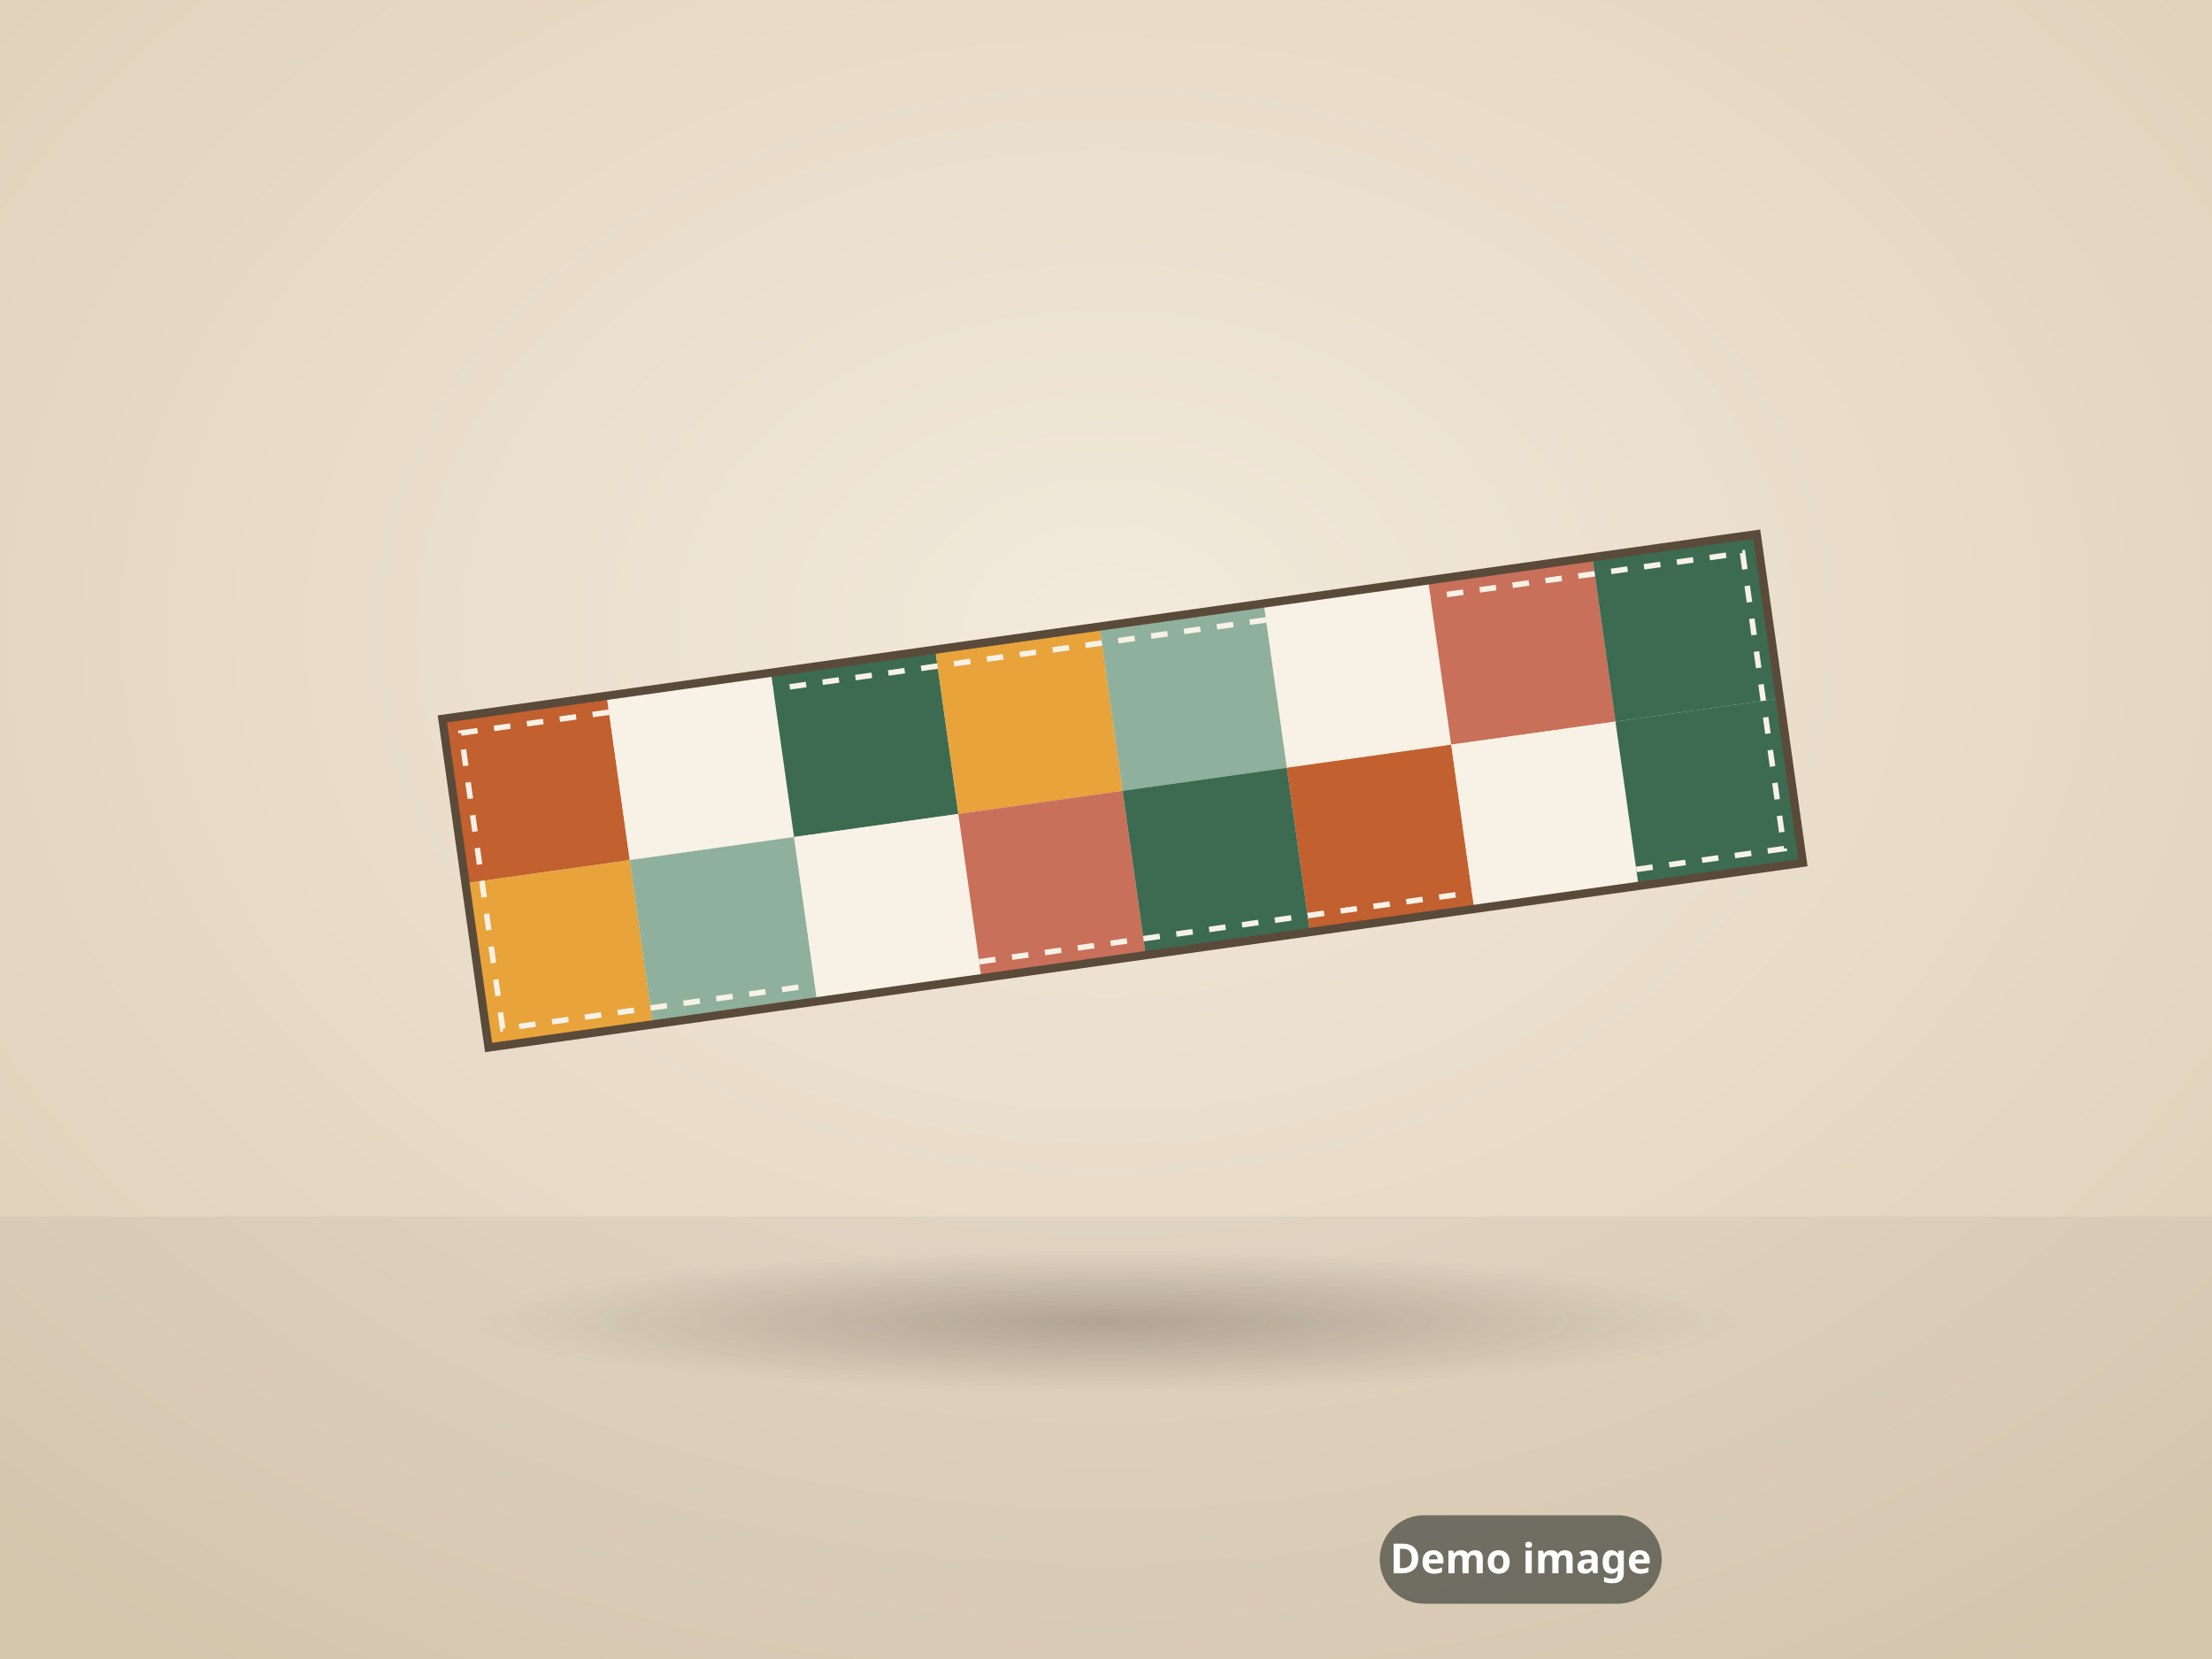
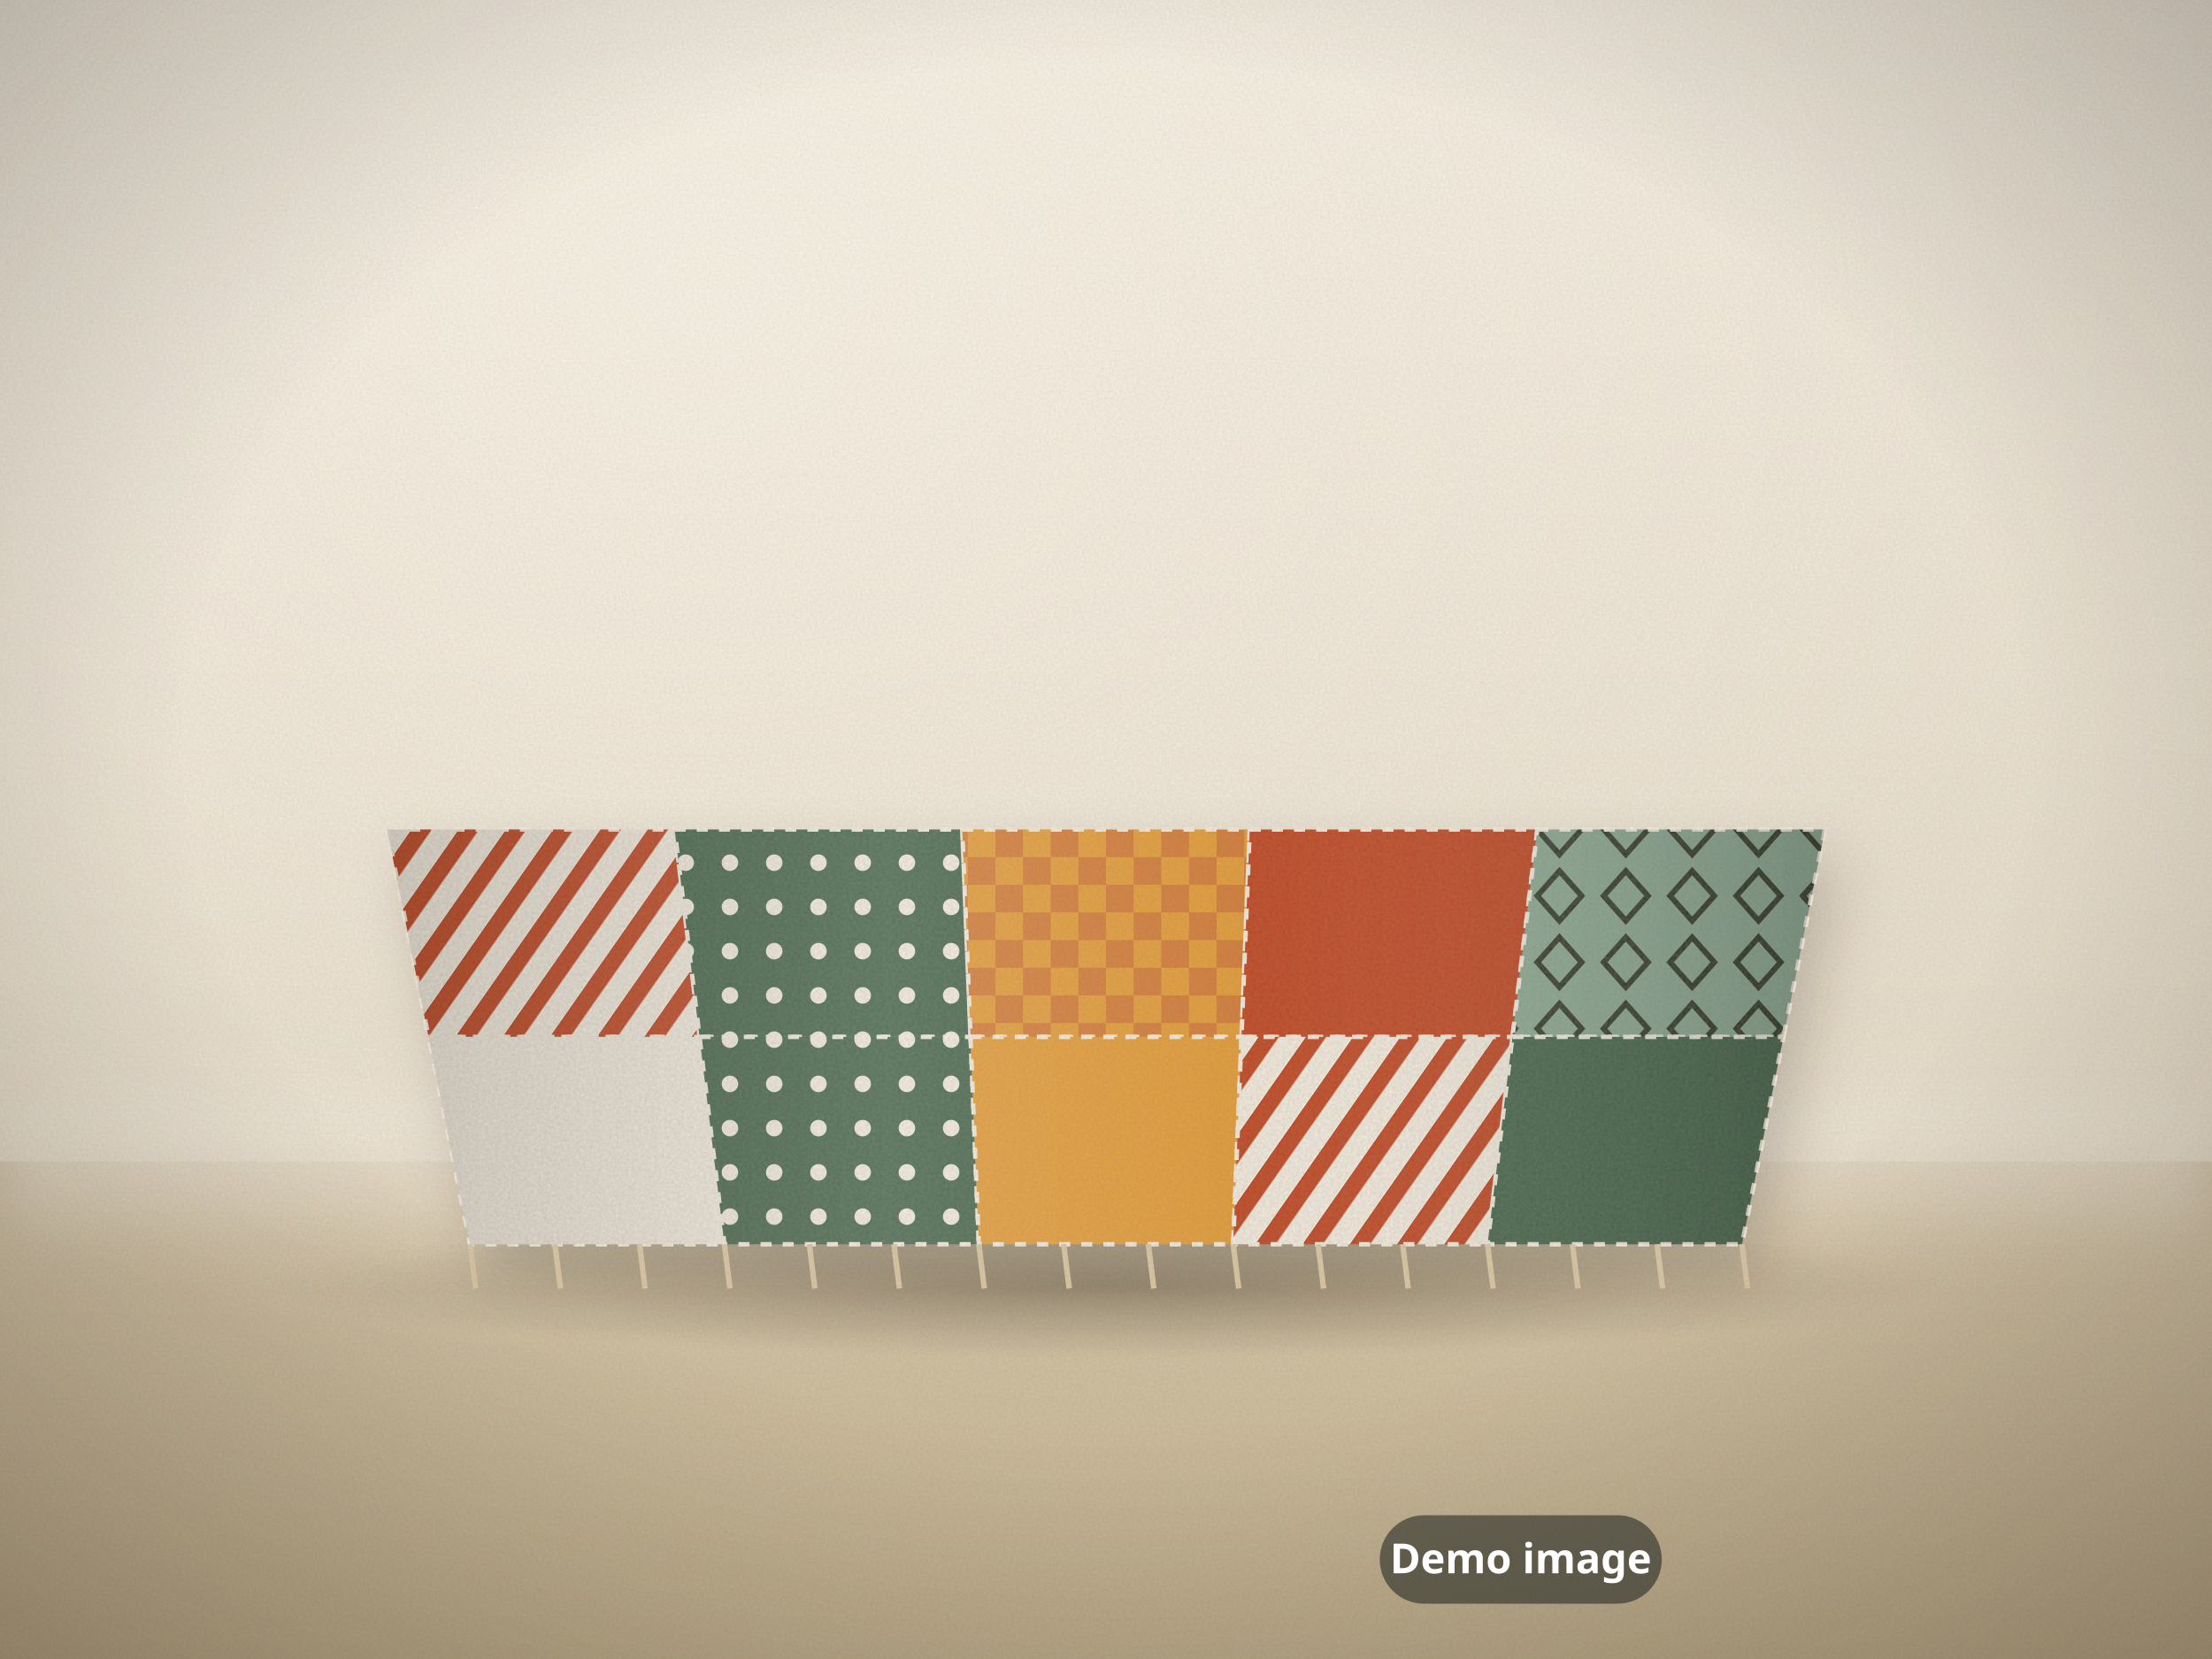
<svg xmlns="http://www.w3.org/2000/svg" viewBox="0 0 800 600" role="img" aria-label="Demo image: Patchwork table runner">
  <defs>
-     <radialGradient id="bg" cx="50%" cy="38%" r="75%">
-       <stop offset="0" stop-color="#f3eadc" />
-       <stop offset="1" stop-color="#ddcdb4" />
+     <filter id="fiber" x="-5%" y="-5%" width="110%" height="110%">
+       <feTurbulence type="fractalNoise" baseFrequency="0.85" numOctaves="3" seed="4" result="n" />
+       <feColorMatrix in="n" type="matrix" values="0 0 0 0 0.35  0 0 0 0 0.25  0 0 0 0 0.15  0 0 0 0.28 0" result="t" />
+       <feComposite in="t" in2="SourceGraphic" operator="in" result="tm" />
+       <feMerge>
+         <feMergeNode in="SourceGraphic" />
+         <feMergeNode in="tm" />
+       </feMerge>
+     </filter>
+     <filter id="grain" x="0" y="0" width="100%" height="100%">
+       <feTurbulence type="fractalNoise" baseFrequency="1.1" numOctaves="2" seed="9" stitchTiles="stitch" />
+       <feColorMatrix type="matrix" values="0 0 0 0 0.2  0 0 0 0 0.15  0 0 0 0 0.1  0 0 0 0.55 0" />
+     </filter>
+     <filter id="blur10" x="-50%" y="-50%" width="200%" height="200%">
+       <feGaussianBlur stdDeviation="10" />
+     </filter>
+     <filter id="blur4" x="-50%" y="-50%" width="200%" height="200%">
+       <feGaussianBlur stdDeviation="4" />
+     </filter>
+     <filter id="blur2" x="-50%" y="-50%" width="200%" height="200%">
+       <feGaussianBlur stdDeviation="1.6" />
+     </filter>
+     <filter id="glow" x="-80%" y="-80%" width="260%" height="260%">
+       <feGaussianBlur stdDeviation="22" />
+     </filter>
+     <radialGradient id="key" cx="32%" cy="18%" r="65%">
+       <stop offset="0" stop-color="#fffaf0" stop-opacity="0.55" />
+       <stop offset="1" stop-color="#fffaf0" stop-opacity="0" />
    </radialGradient>
-     <radialGradient id="floor" cx="50%" cy="50%" r="50%">
-       <stop offset="0" stop-color="#3a2f24" stop-opacity="0.28" />
-       <stop offset="1" stop-color="#3a2f24" stop-opacity="0" />
+     <radialGradient id="vignette" cx="50%" cy="45%" r="75%">
+       <stop offset="0.55" stop-color="#20160c" stop-opacity="0" />
+       <stop offset="1" stop-color="#20160c" stop-opacity="0.32" />
    </radialGradient>
-     <linearGradient id="sheen" x1="0" y1="0" x2="1" y2="1">
-       <stop offset="0" stop-color="#ffffff" stop-opacity="0.35" />
-       <stop offset="0.5" stop-color="#ffffff" stop-opacity="0" />
+     <radialGradient id="contact" cx="50%" cy="50%" r="50%">
+       <stop offset="0" stop-color="#20160c" stop-opacity="0.5" />
+       <stop offset="1" stop-color="#20160c" stop-opacity="0" />
+     </radialGradient>
+     <linearGradient id="sheenV" x1="0" y1="0" x2="1" y2="0">
+       <stop offset="0" stop-color="#000" stop-opacity="0.22" />
+       <stop offset="0.35" stop-color="#fff" stop-opacity="0.18" />
+       <stop offset="0.6" stop-color="#fff" stop-opacity="0" />
+       <stop offset="1" stop-color="#000" stop-opacity="0.28" />
+     </linearGradient>
+     <pattern id="woodgrain" width="240" height="26" patternUnits="userSpaceOnUse">
+       <path d="M0 5 C 60 2, 120 9, 240 5 M0 13 C 80 16, 150 9, 240 13 M0 21 C 50 19, 170 25, 240 21" fill="none" stroke="#7d5a30" stroke-opacity="0.35" stroke-width="1.2" />
+       <path d="M30 9 C 60 7, 90 11, 120 9" fill="none" stroke="#fff" stroke-opacity="0.12" stroke-width="2" />
+     </pattern>
+     <pattern id="weave" width="48" height="24" patternUnits="userSpaceOnUse">
+       <rect width="48" height="24" fill="#3c6b52" />
+       <rect x="0" y="2" width="24" height="8" rx="2" fill="#f7f1e6" />
+       <rect x="24" y="14" width="24" height="8" rx="2" fill="#d9823b" />
+       <rect x="24" y="2" width="24" height="8" rx="2" fill="#1f3a2b" />
+       <rect x="0" y="14" width="24" height="8" rx="2" fill="#c4471e" />
+       <path d="M0 6 H48 M0 18 H48" stroke="#000" stroke-opacity="0.12" />
+     </pattern>
+     <pattern id="stripes" width="14" height="14" patternUnits="userSpaceOnUse" patternTransform="rotate(35)">
+       <rect width="14" height="14" fill="#f7f1e6" />
+       <rect width="6" height="14" fill="#c4471e" />
+     </pattern>
+     <pattern id="dots" width="16" height="16" patternUnits="userSpaceOnUse">
+       <rect width="16" height="16" fill="#3c6b52" />
+       <circle cx="8" cy="8" r="3" fill="#f7f1e6" />
+     </pattern>
+     <pattern id="check" width="20" height="20" patternUnits="userSpaceOnUse">
+       <rect width="20" height="20" fill="#e8a33a" />
+       <rect width="10" height="10" fill="#d9823b" />
+       <rect x="10" y="10" width="10" height="10" fill="#d9823b" />
+     </pattern>
+     <pattern id="ikat" width="24" height="24" patternUnits="userSpaceOnUse">
+       <rect width="24" height="24" fill="#8fb09c" />
+       <path d="M12 3 L20 12 L12 21 L4 12 Z" fill="none" stroke="#1f3a2b" stroke-width="2" />
+     </pattern>
+     <pattern id="flecks" width="60" height="60" patternUnits="userSpaceOnUse">
+       <rect width="60" height="60" fill="#ecdcc0" />
+       <ellipse cx="10" cy="12" rx="4" ry="2" fill="#c9705a" transform="rotate(30 10 12)" />
+       <ellipse cx="40" cy="8" rx="3" ry="1.6" fill="#e8a33a" transform="rotate(-20 40 8)" />
+       <ellipse cx="28" cy="34" rx="4" ry="2" fill="#c4471e" fill-opacity="0.8" transform="rotate(70 28 34)" />
+       <ellipse cx="50" cy="44" rx="3" ry="1.5" fill="#6f8f5a" transform="rotate(10 50 44)" />
+       <ellipse cx="12" cy="50" rx="3.5" ry="1.6" fill="#c9705a" fill-opacity="0.7" transform="rotate(-40 12 50)" />
+     </pattern>
+     <linearGradient id="wall" x1="0" y1="0" x2="0" y2="1">
+       <stop offset="0" stop-color="#f2ece0" />
+       <stop offset="1" stop-color="#e2d7c2" />
+     </linearGradient>
+     <linearGradient id="floor" x1="0" y1="0" x2="0" y2="1">
+       <stop offset="0" stop-color="#d6c8ad" />
+       <stop offset="1" stop-color="#c7b694" />
    </linearGradient>
  </defs>
-   <rect width="800" height="600" fill="url(#bg)" />
-   <rect y="440" width="800" height="160" fill="#000000" fill-opacity="0.04" />
-   <ellipse cx="400" cy="478" rx="230" ry="26" fill="url(#floor)" />
-   <g transform="translate(160 260) rotate(-8)">
-     <rect x="0" y="0" width="60" height="60" fill="#c2602f" />
-     <rect x="0" y="60" width="60" height="60" fill="#e8a33a" />
-     <rect x="60" y="0" width="60" height="60" fill="#f7f1e6" />
-     <rect x="60" y="60" width="60" height="60" fill="#8fb09c" />
-     <rect x="120" y="0" width="60" height="60" fill="#3c6b52" />
-     <rect x="120" y="60" width="60" height="60" fill="#f7f1e6" />
-     <rect x="180" y="0" width="60" height="60" fill="#e8a33a" />
-     <rect x="180" y="60" width="60" height="60" fill="#c9705a" />
-     <rect x="240" y="0" width="60" height="60" fill="#8fb09c" />
-     <rect x="240" y="60" width="60" height="60" fill="#3c6b52" />
-     <rect x="300" y="0" width="60" height="60" fill="#f7f1e6" />
-     <rect x="300" y="60" width="60" height="60" fill="#c2602f" />
-     <rect x="360" y="0" width="60" height="60" fill="#c9705a" />
-     <rect x="360" y="60" width="60" height="60" fill="#f7f1e6" />
-     <rect x="420" y="0" width="60" height="60" fill="#3c6b52" />
-     <rect x="420" y="60" width="60" height="60" fill="#3c6b52" />
-     <rect width="480" height="120" fill="none" stroke="#5a4a3a" stroke-width="3" />
-     <rect x="6" y="6" width="468" height="108" fill="none" stroke="#f7f1e6" stroke-width="2" stroke-dasharray="6 6" />
+   <rect width="800" height="600" fill="url(#wall)" />
+   <rect y="420" width="800" height="180" fill="url(#floor)" />
+   <rect y="396" width="800" height="48" fill="url(#wall)" opacity="0.6" filter="url(#blur10)" />
+   <rect width="800" height="600" fill="url(#key)" />
+   <ellipse cx="400" cy="465" rx="300" ry="26" fill="url(#contact)" opacity="0.6" />
+   <polygon points="140,300 660,300 630,450 170,450" fill="#20160c" opacity="0.2" filter="url(#blur10)" transform="translate(6 10)" />
+   <g filter="url(#fiber)">
+     <polygon points="140,300 244,300 253,375 155,375" fill="url(#stripes)" />
+     <polygon points="140,300 244,300 253,375 155,375" fill="none" stroke="#f7f1e6" stroke-width="1.6" stroke-dasharray="4 4" />
+     <polygon points="244,300 348,300 351,375 253,375" fill="url(#dots)" />
+     <polygon points="244,300 348,300 351,375 253,375" fill="none" stroke="#f7f1e6" stroke-width="1.6" stroke-dasharray="4 4" />
+     <polygon points="348,300 452,300 449,375 351,375" fill="url(#check)" />
+     <polygon points="348,300 452,300 449,375 351,375" fill="none" stroke="#f7f1e6" stroke-width="1.6" stroke-dasharray="4 4" />
+     <polygon points="452,300 556,300 547,375 449,375" fill="#c4471e" />
+     <polygon points="452,300 556,300 547,375 449,375" fill="none" stroke="#f7f1e6" stroke-width="1.6" stroke-dasharray="4 4" />
+     <polygon points="556,300 660,300 645,375 547,375" fill="url(#ikat)" />
+     <polygon points="556,300 660,300 645,375 547,375" fill="none" stroke="#f7f1e6" stroke-width="1.6" stroke-dasharray="4 4" />
+     <polygon points="155,375 253,375 262,450 170,450" fill="#f7f1e6" />
+     <polygon points="155,375 253,375 262,450 170,450" fill="none" stroke="#f7f1e6" stroke-width="1.6" stroke-dasharray="4 4" />
+     <polygon points="253,375 351,375 354,450 262,450" fill="url(#dots)" />
+     <polygon points="253,375 351,375 354,450 262,450" fill="none" stroke="#f7f1e6" stroke-width="1.6" stroke-dasharray="4 4" />
+     <polygon points="351,375 449,375 446,450 354,450" fill="#e8a33a" />
+     <polygon points="351,375 449,375 446,450 354,450" fill="none" stroke="#f7f1e6" stroke-width="1.6" stroke-dasharray="4 4" />
+     <polygon points="449,375 547,375 538,450 446,450" fill="url(#stripes)" />
+     <polygon points="449,375 547,375 538,450 446,450" fill="none" stroke="#f7f1e6" stroke-width="1.6" stroke-dasharray="4 4" />
+     <polygon points="547,375 645,375 630,450 538,450" fill="#3c6b52" />
+     <polygon points="547,375 645,375 630,450 538,450" fill="none" stroke="#f7f1e6" stroke-width="1.6" stroke-dasharray="4 4" />
  </g>
+   <polygon points="140,300 660,300 630,450 170,450" fill="url(#sheenV)" opacity="0.6" />
+   <line x1="170" y1="450" x2="172" y2="466" stroke="#d8c7a6" stroke-width="2" />
+   <line x1="200.7" y1="450" x2="202.7" y2="466" stroke="#d8c7a6" stroke-width="2" />
+   <line x1="231.3" y1="450" x2="233.3" y2="466" stroke="#d8c7a6" stroke-width="2" />
+   <line x1="262" y1="450" x2="264" y2="466" stroke="#d8c7a6" stroke-width="2" />
+   <line x1="292.7" y1="450" x2="294.7" y2="466" stroke="#d8c7a6" stroke-width="2" />
+   <line x1="323.3" y1="450" x2="325.3" y2="466" stroke="#d8c7a6" stroke-width="2" />
+   <line x1="354" y1="450" x2="356" y2="466" stroke="#d8c7a6" stroke-width="2" />
+   <line x1="384.7" y1="450" x2="386.7" y2="466" stroke="#d8c7a6" stroke-width="2" />
+   <line x1="415.3" y1="450" x2="417.3" y2="466" stroke="#d8c7a6" stroke-width="2" />
+   <line x1="446" y1="450" x2="448" y2="466" stroke="#d8c7a6" stroke-width="2" />
+   <line x1="476.7" y1="450" x2="478.7" y2="466" stroke="#d8c7a6" stroke-width="2" />
+   <line x1="507.3" y1="450" x2="509.3" y2="466" stroke="#d8c7a6" stroke-width="2" />
+   <line x1="538" y1="450" x2="540" y2="466" stroke="#d8c7a6" stroke-width="2" />
+   <line x1="568.7" y1="450" x2="570.7" y2="466" stroke="#d8c7a6" stroke-width="2" />
+   <line x1="599.3" y1="450" x2="601.3" y2="466" stroke="#d8c7a6" stroke-width="2" />
+   <line x1="630" y1="450" x2="632" y2="466" stroke="#d8c7a6" stroke-width="2" />
+   <rect width="800" height="600" fill="url(#vignette)" />
+   <rect width="800" height="600" filter="url(#grain)" opacity="0.22" style="mix-blend-mode:multiply" />
  <g font-family="'DM Sans', system-ui, sans-serif">
    <rect x="499" y="548" width="102" height="32" rx="16" fill="#1b1f1c" fill-opacity="0.55" />
    <text x="550" y="569" text-anchor="middle" font-size="15" font-weight="600" fill="#ffffff">Demo image</text>
  </g>
</svg>
